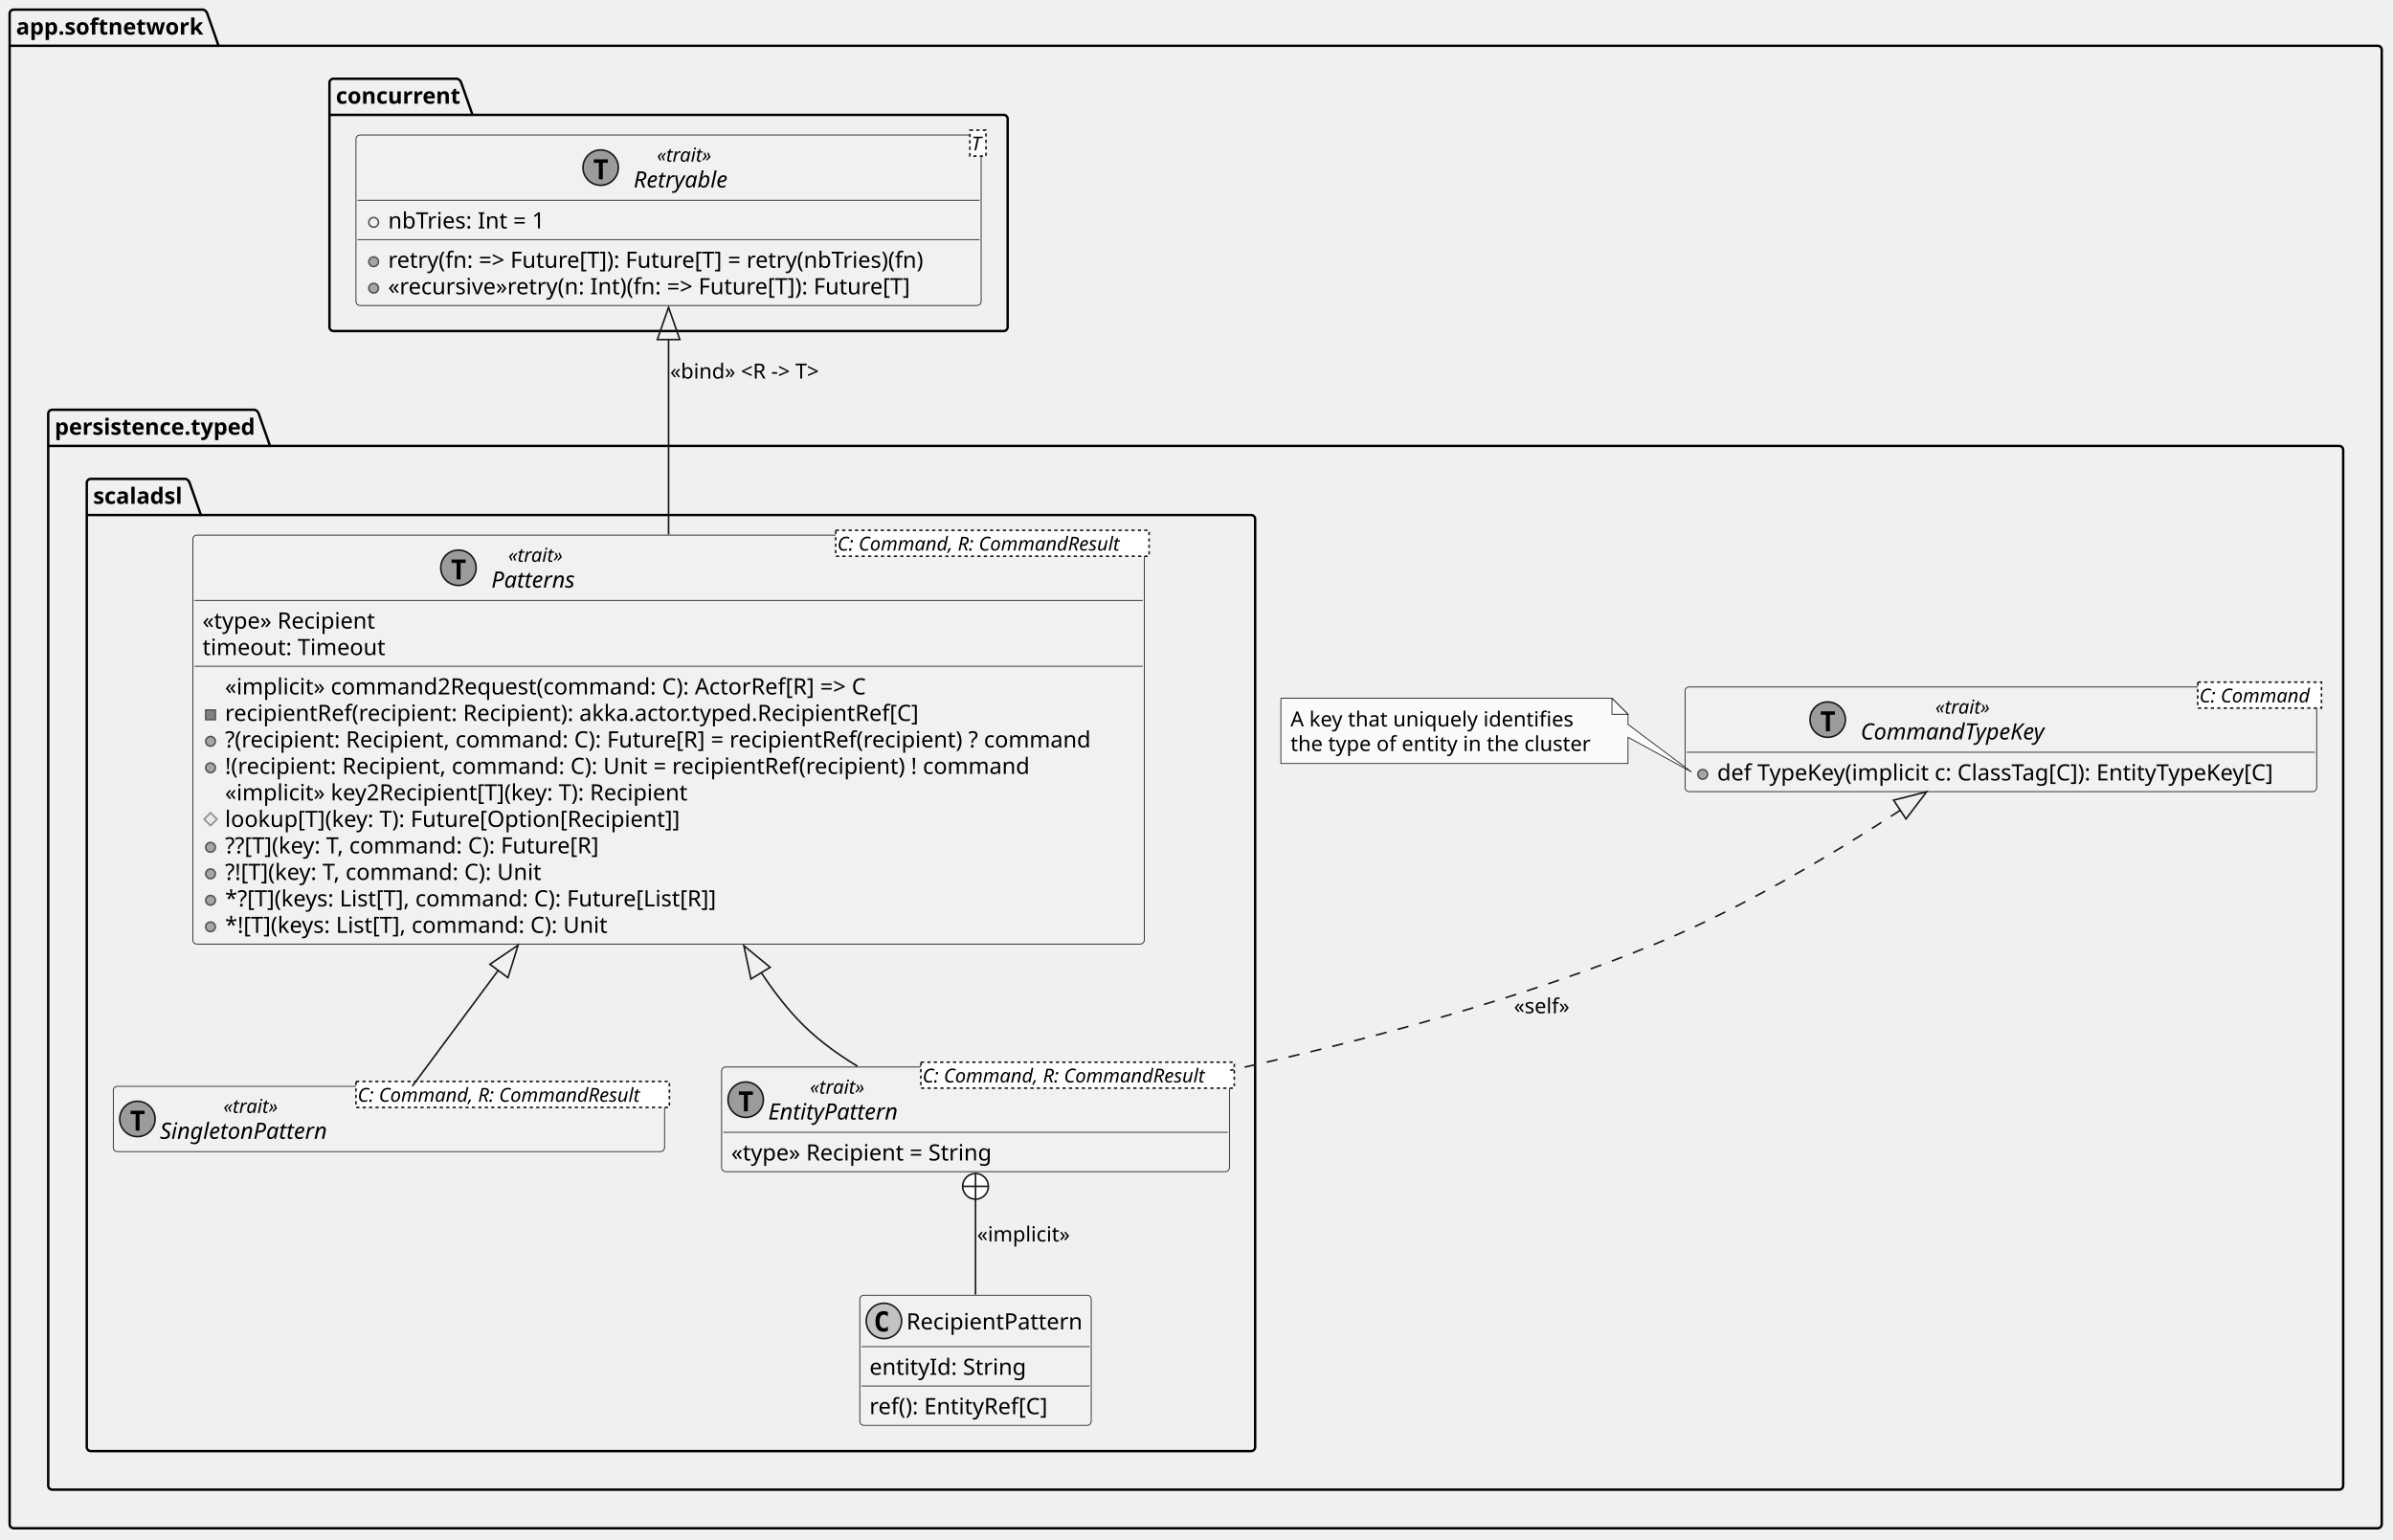
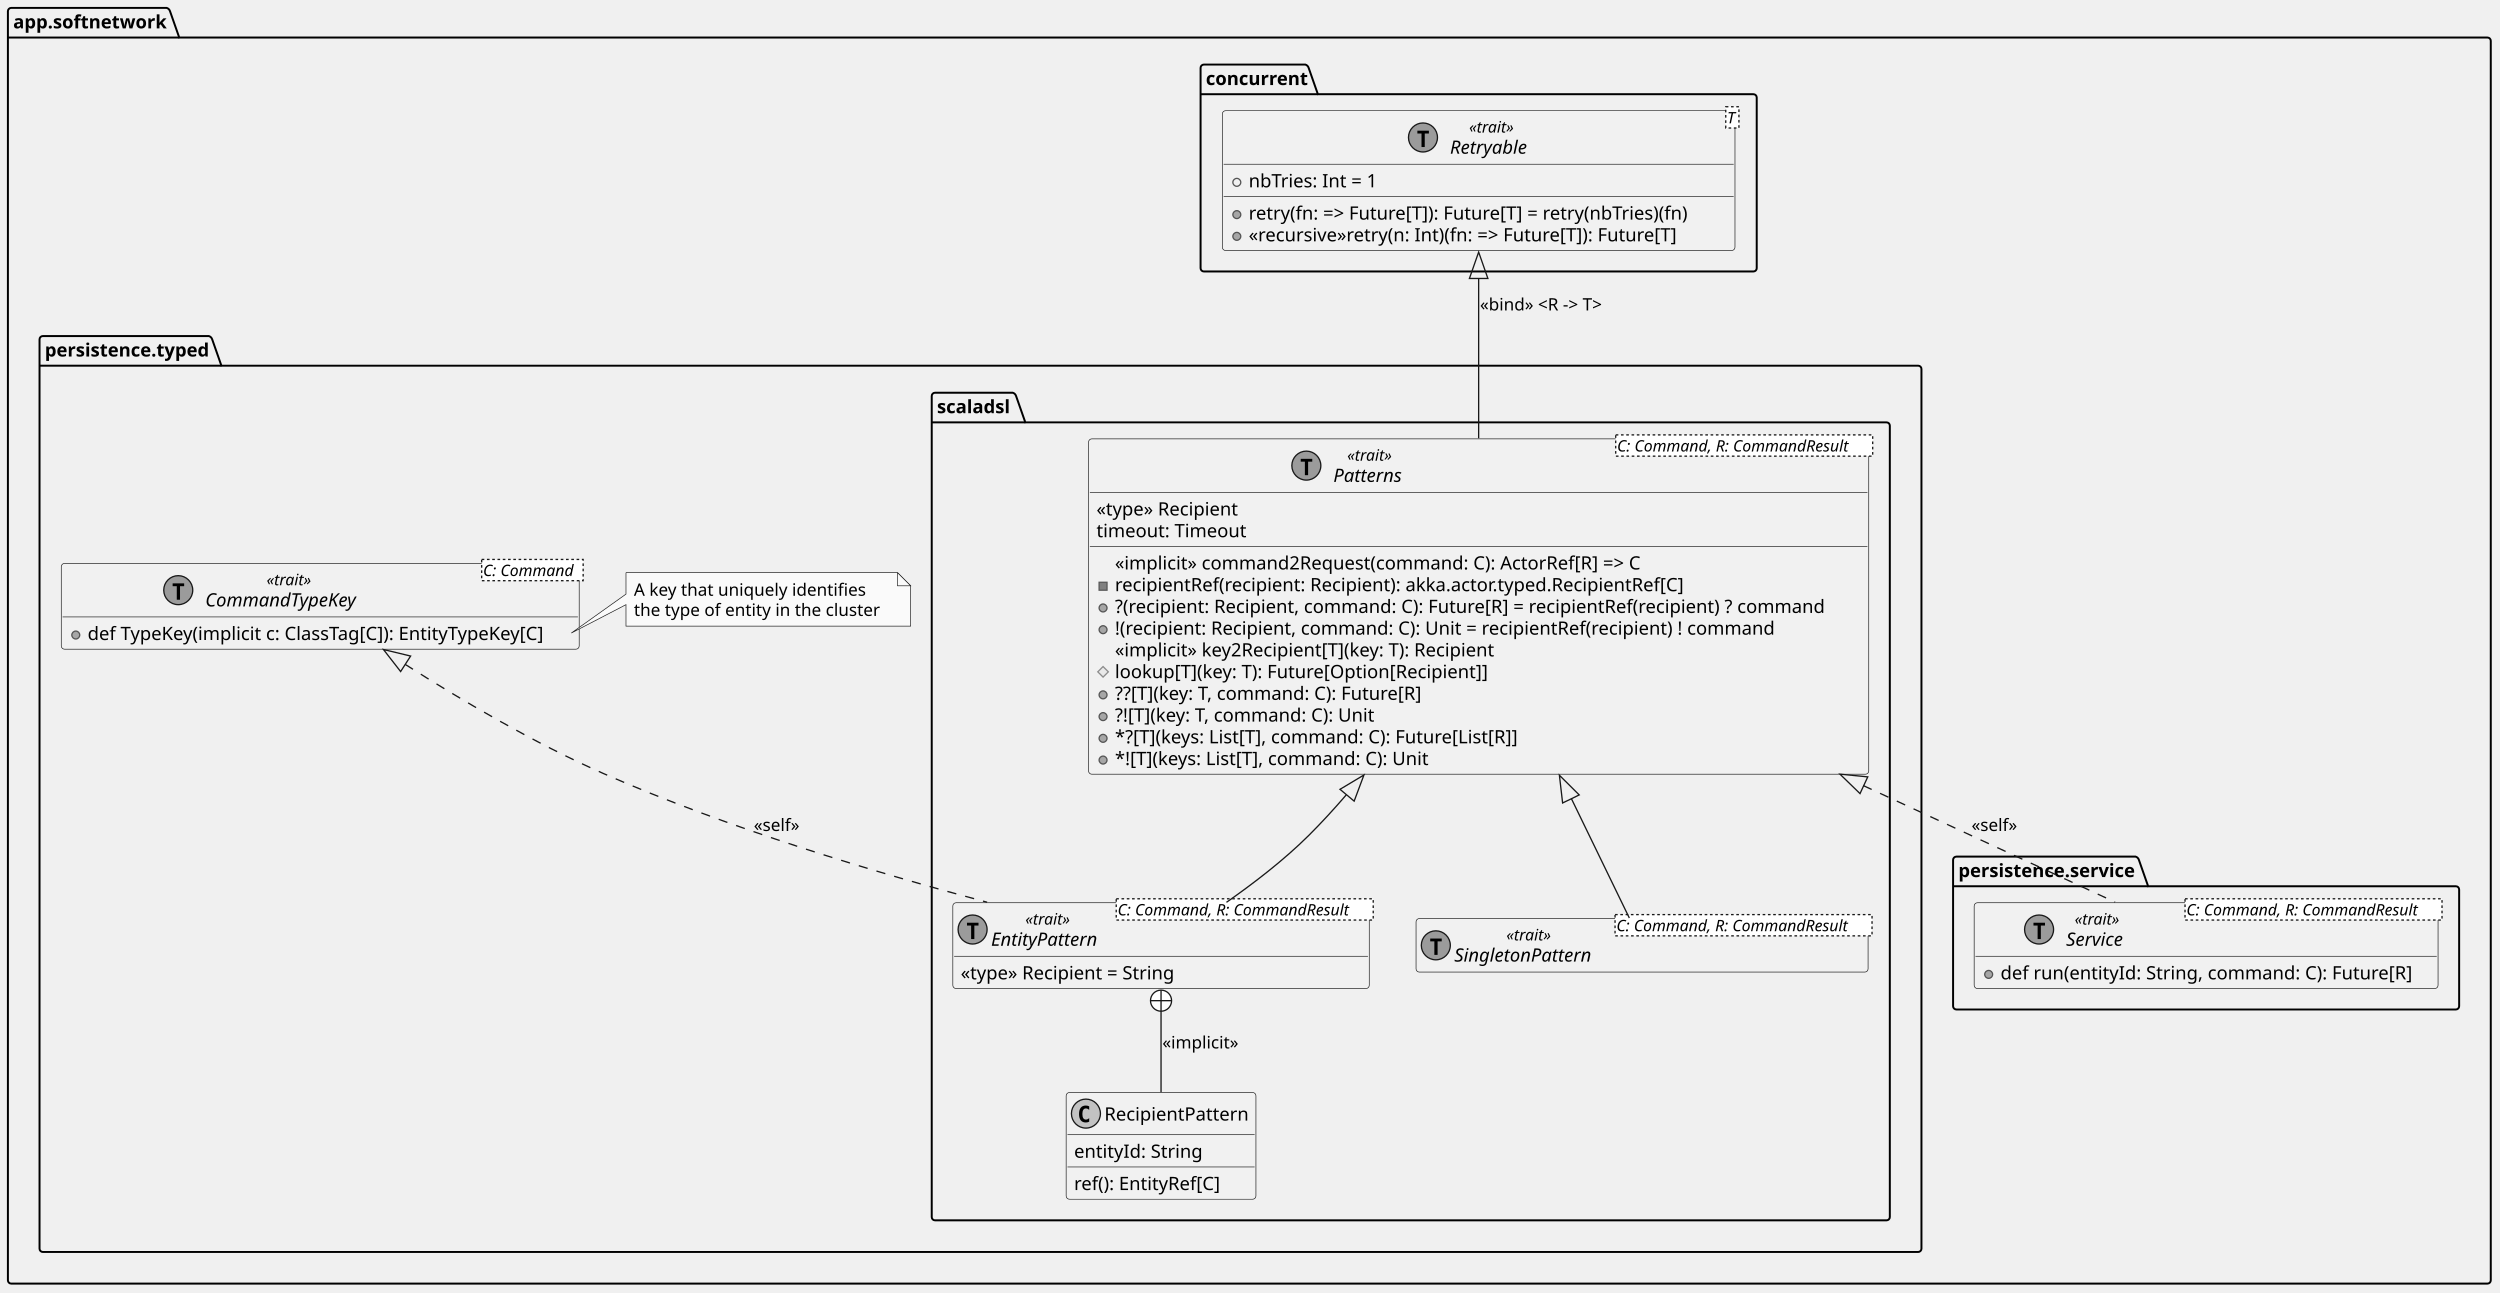
- <svg xmlns="http://www.w3.org/2000/svg" contentStyleType="text/css" height="958px" preserveAspectRatio="none" style="width:1489px;height:958px;background:#FFFFFF;" version="1.1" viewBox="0 0 1489 958" width="1489px" zoomAndPan="magnify">
+ <svg xmlns="http://www.w3.org/2000/svg" contentStyleType="text/css" height="981px" preserveAspectRatio="none" style="width:1897px;height:981px;background:#FFFFFF;" version="1.1" viewBox="0 0 1897 981" width="1897px" zoomAndPan="magnify">
  <defs />
  <g>
    <g id="cluster_app.softnetwork">
-       <path d="M8.5,6 L126.5,6 A3.75,3.75 0 0 1 129,8.5 L136,28.488 L1479.5,28.488 A2.5,2.5 0 0 1 1482,30.988 L1482,948.5 A2.5,2.5 0 0 1 1479.5,951 L8.5,951 A2.5,2.5 0 0 1 6,948.5 L6,8.5 A2.5,2.5 0 0 1 8.5,6 " fill="none" style="stroke:#000000;stroke-width:1.5;" />
+       <path d="M8.5,6 L126.5,6 A3.75,3.75 0 0 1 129,8.5 L136,28.488 L1887.5,28.488 A2.5,2.5 0 0 1 1890,30.988 L1890,971.5 A2.5,2.5 0 0 1 1887.5,974 L8.5,974 A2.5,2.5 0 0 1 6,971.5 L6,8.5 A2.5,2.5 0 0 1 8.5,6 " fill="none" style="stroke:#000000;stroke-width:1.5;" />
      <line style="stroke:#000000;stroke-width:1.5;" x1="6" x2="136" y1="28.488" y2="28.488" />
      <text fill="#000000" font-family="sans-serif" font-size="14" font-weight="bold" lengthAdjust="spacing" textLength="117" x="10" y="21.535">app.softnetwork</text>
    </g>
    <g id="cluster_concurrent">
-       <path d="M207.5,49 L284.5,49 A3.75,3.75 0 0 1 287,51.5 L294,71.488 L624.5,71.488 A2.5,2.5 0 0 1 627,73.988 L627,203.5 A2.5,2.5 0 0 1 624.5,206 L207.5,206 A2.5,2.5 0 0 1 205,203.5 L205,51.5 A2.5,2.5 0 0 1 207.5,49 " fill="none" style="stroke:#000000;stroke-width:1.5;" />
-       <line style="stroke:#000000;stroke-width:1.5;" x1="205" x2="294" y1="71.488" y2="71.488" />
-       <text fill="#000000" font-family="sans-serif" font-size="14" font-weight="bold" lengthAdjust="spacing" textLength="76" x="209" y="64.535">concurrent</text>
+       <path d="M913.5,49 L990.5,49 A3.75,3.75 0 0 1 993,51.5 L1000,71.488 L1330.5,71.488 A2.5,2.5 0 0 1 1333,73.988 L1333,203.5 A2.5,2.5 0 0 1 1330.5,206 L913.5,206 A2.5,2.5 0 0 1 911,203.5 L911,51.5 A2.5,2.5 0 0 1 913.5,49 " fill="none" style="stroke:#000000;stroke-width:1.5;" />
+       <line style="stroke:#000000;stroke-width:1.5;" x1="911" x2="1000" y1="71.488" y2="71.488" />
+       <text fill="#000000" font-family="sans-serif" font-size="14" font-weight="bold" lengthAdjust="spacing" textLength="76" x="915" y="64.535">concurrent</text>
    </g>
    <g id="cluster_persistence.typed">
-       <path d="M32.5,255 L158.5,255 A3.75,3.75 0 0 1 161,257.5 L168,277.488 L1455.5,277.488 A2.5,2.5 0 0 1 1458,279.988 L1458,924.5 A2.5,2.5 0 0 1 1455.5,927 L32.5,927 A2.5,2.5 0 0 1 30,924.5 L30,257.5 A2.5,2.5 0 0 1 32.5,255 " fill="none" style="stroke:#000000;stroke-width:1.5;" />
+       <path d="M32.5,255 L158.5,255 A3.75,3.75 0 0 1 161,257.5 L168,277.488 L1455.5,277.488 A2.5,2.5 0 0 1 1458,279.988 L1458,947.5 A2.5,2.5 0 0 1 1455.5,950 L32.5,950 A2.5,2.5 0 0 1 30,947.5 L30,257.5 A2.5,2.5 0 0 1 32.5,255 " fill="none" style="stroke:#000000;stroke-width:1.5;" />
      <line style="stroke:#000000;stroke-width:1.5;" x1="30" x2="168" y1="277.488" y2="277.488" />
      <text fill="#000000" font-family="sans-serif" font-size="14" font-weight="bold" lengthAdjust="spacing" textLength="125" x="34" y="270.535">persistence.typed</text>
    </g>
    <g id="cluster_scaladsl">
-       <path d="M56.5,298 L115.5,298 A3.75,3.75 0 0 1 118,300.5 L125,320.488 L778.5,320.488 A2.5,2.5 0 0 1 781,322.988 L781,900.5 A2.5,2.5 0 0 1 778.5,903 L56.5,903 A2.5,2.5 0 0 1 54,900.5 L54,300.5 A2.5,2.5 0 0 1 56.5,298 " fill="none" style="stroke:#000000;stroke-width:1.5;" />
-       <line style="stroke:#000000;stroke-width:1.5;" x1="54" x2="125" y1="320.488" y2="320.488" />
-       <text fill="#000000" font-family="sans-serif" font-size="14" font-weight="bold" lengthAdjust="spacing" textLength="58" x="58" y="313.535">scaladsl</text>
+       <path d="M709.5,298 L768.5,298 A3.75,3.75 0 0 1 771,300.5 L778,320.488 L1431.5,320.488 A2.5,2.5 0 0 1 1434,322.988 L1434,923.5 A2.5,2.5 0 0 1 1431.5,926 L709.5,926 A2.5,2.5 0 0 1 707,923.5 L707,300.5 A2.5,2.5 0 0 1 709.5,298 " fill="none" style="stroke:#000000;stroke-width:1.5;" />
+       <line style="stroke:#000000;stroke-width:1.5;" x1="707" x2="778" y1="320.488" y2="320.488" />
+       <text fill="#000000" font-family="sans-serif" font-size="14" font-weight="bold" lengthAdjust="spacing" textLength="58" x="711" y="313.535">scaladsl</text>
+     </g>
+     <g id="cluster_persistence.service">
+       <path d="M1484.5,650 L1620.5,650 A3.75,3.75 0 0 1 1623,652.5 L1630,672.488 L1863.5,672.488 A2.5,2.5 0 0 1 1866,674.988 L1866,763.5 A2.5,2.5 0 0 1 1863.5,766 L1484.5,766 A2.5,2.5 0 0 1 1482,763.5 L1482,652.5 A2.5,2.5 0 0 1 1484.5,650 " fill="none" style="stroke:#000000;stroke-width:1.5;" />
+       <line style="stroke:#000000;stroke-width:1.5;" x1="1482" x2="1630" y1="672.488" y2="672.488" />
+       <text fill="#000000" font-family="sans-serif" font-size="14" font-weight="bold" lengthAdjust="spacing" textLength="135" x="1486" y="665.535">persistence.service</text>
    </g>
    <g id="elem_Retryable">
-       <rect codeLine="6" fill="#F1F1F1" height="106.086" id="Retryable" rx="2.5" ry="2.5" style="stroke:#181818;stroke-width:0.5;" width="389" x="221.5" y="84" />
-       <ellipse cx="373.75" cy="104.311" fill="#9B9B9B" rx="11" ry="11" style="stroke:#181818;stroke-width:1.0;" />
-       <path d="M375.092,111.561 L372.643,111.561 L372.643,101.309 L369.497,101.309 L369.497,99.168 L378.238,99.168 L378.238,101.309 L375.092,101.309 Z " fill="#000000" />
-       <text fill="#000000" font-family="sans-serif" font-size="12" font-style="italic" lengthAdjust="spacing" textLength="35" x="408.75" y="100.602">«trait»</text>
-       <text fill="#000000" font-family="sans-serif" font-size="14" font-style="italic" lengthAdjust="spacing" textLength="64" x="394.25" y="116.668">Retryable</text>
-       <rect fill="#FFFFFF" height="16.133" style="stroke:#181818;stroke-width:1.0;stroke-dasharray:2.0,2.0;" width="10" x="603.5" y="81" />
-       <text fill="#000000" font-family="sans-serif" font-size="12" font-style="italic" lengthAdjust="spacing" textLength="8" x="604.5" y="93.602">T</text>
-       <line style="stroke:#181818;stroke-width:0.5;" x1="222.5" x2="609.5" y1="124.621" y2="124.621" />
-       <ellipse cx="232.5" cy="138.365" fill="none" rx="3" ry="3" style="stroke:#545454;stroke-width:1.0;" />
-       <text fill="#000000" font-family="sans-serif" font-size="14" lengthAdjust="spacing" textLength="106" x="241.5" y="142.156">nbTries: Int = 1</text>
-       <line style="stroke:#181818;stroke-width:0.5;" x1="222.5" x2="609.5" y1="149.109" y2="149.109" />
-       <ellipse cx="232.5" cy="162.853" fill="#A6A6A6" rx="3" ry="3" style="stroke:#545454;stroke-width:1.0;" />
-       <text fill="#000000" font-family="sans-serif" font-size="14" lengthAdjust="spacing" textLength="363" x="241.5" y="166.644">retry(fn: =&gt; Future[T]): Future[T] = retry(nbTries)(fn)</text>
-       <ellipse cx="232.5" cy="179.342" fill="#A6A6A6" rx="3" ry="3" style="stroke:#545454;stroke-width:1.0;" />
-       <text fill="#000000" font-family="sans-serif" font-size="14" lengthAdjust="spacing" textLength="347" x="241.5" y="183.133">«recursive»retry(n: Int)(fn: =&gt; Future[T]): Future[T]</text>
+       <rect codeLine="6" fill="#F1F1F1" height="106.086" id="Retryable" rx="2.5" ry="2.5" style="stroke:#181818;stroke-width:0.5;" width="389" x="927.5" y="84" />
+       <ellipse cx="1079.75" cy="104.311" fill="#9B9B9B" rx="11" ry="11" style="stroke:#181818;stroke-width:1.0;" />
+       <path d="M1081.092,111.561 L1078.643,111.561 L1078.643,101.309 L1075.497,101.309 L1075.497,99.168 L1084.238,99.168 L1084.238,101.309 L1081.092,101.309 Z " fill="#000000" />
+       <text fill="#000000" font-family="sans-serif" font-size="12" font-style="italic" lengthAdjust="spacing" textLength="35" x="1114.75" y="100.602">«trait»</text>
+       <text fill="#000000" font-family="sans-serif" font-size="14" font-style="italic" lengthAdjust="spacing" textLength="64" x="1100.25" y="116.668">Retryable</text>
+       <rect fill="#FFFFFF" height="16.133" style="stroke:#181818;stroke-width:1.0;stroke-dasharray:2.0,2.0;" width="10" x="1309.5" y="81" />
+       <text fill="#000000" font-family="sans-serif" font-size="12" font-style="italic" lengthAdjust="spacing" textLength="8" x="1310.5" y="93.602">T</text>
+       <line style="stroke:#181818;stroke-width:0.5;" x1="928.5" x2="1315.5" y1="124.621" y2="124.621" />
+       <ellipse cx="938.5" cy="138.365" fill="none" rx="3" ry="3" style="stroke:#545454;stroke-width:1.0;" />
+       <text fill="#000000" font-family="sans-serif" font-size="14" lengthAdjust="spacing" textLength="106" x="947.5" y="142.156">nbTries: Int = 1</text>
+       <line style="stroke:#181818;stroke-width:0.5;" x1="928.5" x2="1315.5" y1="149.109" y2="149.109" />
+       <ellipse cx="938.5" cy="162.853" fill="#A6A6A6" rx="3" ry="3" style="stroke:#545454;stroke-width:1.0;" />
+       <text fill="#000000" font-family="sans-serif" font-size="14" lengthAdjust="spacing" textLength="363" x="947.5" y="166.644">retry(fn: =&gt; Future[T]): Future[T] = retry(nbTries)(fn)</text>
+       <ellipse cx="938.5" cy="179.342" fill="#A6A6A6" rx="3" ry="3" style="stroke:#545454;stroke-width:1.0;" />
+       <text fill="#000000" font-family="sans-serif" font-size="14" lengthAdjust="spacing" textLength="347" x="947.5" y="183.133">«recursive»retry(n: Int)(fn: =&gt; Future[T]): Future[T]</text>
    </g>
    <g id="elem_CommandTypeKey">
-       <rect codeLine="13" fill="#F1F1F1" height="65.109" id="CommandTypeKey" rx="2.5" ry="2.5" style="stroke:#181818;stroke-width:0.5;" width="393" x="1048.5" y="427.5" />
-       <ellipse cx="1137.25" cy="447.81" fill="#9B9B9B" rx="11" ry="11" style="stroke:#181818;stroke-width:1.0;" />
-       <path d="M1138.592,455.06 L1136.143,455.06 L1136.143,444.809 L1132.997,444.809 L1132.997,442.668 L1141.738,442.668 L1141.738,444.809 L1138.592,444.809 Z " fill="#000000" />
-       <text fill="#000000" font-family="sans-serif" font-size="12" font-style="italic" lengthAdjust="spacing" textLength="35" x="1204.25" y="444.102">«trait»</text>
-       <text fill="#000000" font-family="sans-serif" font-size="14" font-style="italic" lengthAdjust="spacing" textLength="128" x="1157.75" y="460.168">CommandTypeKey</text>
-       <rect fill="#FFFFFF" height="16.133" style="stroke:#181818;stroke-width:1.0;stroke-dasharray:2.0,2.0;" width="77" x="1367.5" y="424.5" />
-       <text fill="#000000" font-family="sans-serif" font-size="12" font-style="italic" lengthAdjust="spacing" textLength="75" x="1368.5" y="437.102">C: Command</text>
-       <line style="stroke:#181818;stroke-width:0.5;" x1="1049.5" x2="1440.5" y1="468.121" y2="468.121" />
-       <ellipse cx="1059.5" cy="481.865" fill="#A6A6A6" rx="3" ry="3" style="stroke:#545454;stroke-width:1.0;" />
-       <text fill="#000000" font-family="sans-serif" font-size="14" lengthAdjust="spacing" textLength="367" x="1068.5" y="485.656">def TypeKey(implicit c: ClassTag[C]): EntityTypeKey[C]</text>
+       <rect codeLine="13" fill="#F1F1F1" height="65.109" id="CommandTypeKey" rx="2.5" ry="2.5" style="stroke:#181818;stroke-width:0.5;" width="393" x="46.5" y="427.5" />
+       <ellipse cx="135.25" cy="447.81" fill="#9B9B9B" rx="11" ry="11" style="stroke:#181818;stroke-width:1.0;" />
+       <path d="M136.592,455.06 L134.143,455.06 L134.143,444.809 L130.997,444.809 L130.997,442.668 L139.738,442.668 L139.738,444.809 L136.592,444.809 Z " fill="#000000" />
+       <text fill="#000000" font-family="sans-serif" font-size="12" font-style="italic" lengthAdjust="spacing" textLength="35" x="202.25" y="444.102">«trait»</text>
+       <text fill="#000000" font-family="sans-serif" font-size="14" font-style="italic" lengthAdjust="spacing" textLength="128" x="155.75" y="460.168">CommandTypeKey</text>
+       <rect fill="#FFFFFF" height="16.133" style="stroke:#181818;stroke-width:1.0;stroke-dasharray:2.0,2.0;" width="77" x="365.5" y="424.5" />
+       <text fill="#000000" font-family="sans-serif" font-size="12" font-style="italic" lengthAdjust="spacing" textLength="75" x="366.5" y="437.102">C: Command</text>
+       <line style="stroke:#181818;stroke-width:0.5;" x1="47.5" x2="438.5" y1="468.121" y2="468.121" />
+       <ellipse cx="57.5" cy="481.865" fill="#A6A6A6" rx="3" ry="3" style="stroke:#545454;stroke-width:1.0;" />
+       <text fill="#000000" font-family="sans-serif" font-size="14" lengthAdjust="spacing" textLength="367" x="66.5" y="485.656">def TypeKey(implicit c: ClassTag[C]): EntityTypeKey[C]</text>
    </g>
-     <path d="M797,434.5 L797,475.121 A0,0 0 0 0 797,475.121 L1013,475.121 A0,0 0 0 0 1013,475.121 L1013,458.81 L1052.5,480.365 L1013,450.81 L1013,444.5 L1003,434.5 L797,434.5 A0,0 0 0 0 797,434.5 " fill="#FAFAFA" style="stroke:#181818;stroke-width:0.5;" />
-     <path d="M1003,434.5 L1003,444.5 L1013,444.5 L1003,434.5 " fill="#FAFAFA" style="stroke:#181818;stroke-width:0.5;" />
-     <text fill="#000000" font-family="sans-serif" font-size="13" lengthAdjust="spacing" textLength="185" x="803" y="452.068">A key that uniquely identifies</text>
-     <text fill="#000000" font-family="sans-serif" font-size="13" lengthAdjust="spacing" textLength="195" x="803" y="467.379">the type of entity in the cluster</text>
+     <path d="M475,434.5 L475,450.81 L433.5,480.365 L475,458.81 L475,475.121 A0,0 0 0 0 475,475.121 L691,475.121 A0,0 0 0 0 691,475.121 L691,444.5 L681,434.5 L475,434.5 A0,0 0 0 0 475,434.5 " fill="#FAFAFA" style="stroke:#181818;stroke-width:0.5;" />
+     <path d="M681,434.5 L681,444.5 L691,444.5 L681,434.5 " fill="#FAFAFA" style="stroke:#181818;stroke-width:0.5;" />
+     <text fill="#000000" font-family="sans-serif" font-size="13" lengthAdjust="spacing" textLength="185" x="481" y="452.068">A key that uniquely identifies</text>
+     <text fill="#000000" font-family="sans-serif" font-size="13" lengthAdjust="spacing" textLength="195" x="481" y="467.379">the type of entity in the cluster</text>
    <g id="elem_Patterns">
-       <rect codeLine="21" fill="#F1F1F1" height="254.481" id="Patterns" rx="2.5" ry="2.5" style="stroke:#181818;stroke-width:0.5;" width="592" x="120" y="333" />
-       <ellipse cx="285.25" cy="353.31" fill="#9B9B9B" rx="11" ry="11" style="stroke:#181818;stroke-width:1.0;" />
-       <path d="M286.592,360.56 L284.143,360.56 L284.143,350.309 L280.997,350.309 L280.997,348.168 L289.738,348.168 L289.738,350.309 L286.592,350.309 Z " fill="#000000" />
-       <text fill="#000000" font-family="sans-serif" font-size="12" font-style="italic" lengthAdjust="spacing" textLength="35" x="316.25" y="349.602">«trait»</text>
-       <text fill="#000000" font-family="sans-serif" font-size="14" font-style="italic" lengthAdjust="spacing" textLength="56" x="305.75" y="365.668">Patterns</text>
-       <rect fill="#FFFFFF" height="16.133" style="stroke:#181818;stroke-width:1.0;stroke-dasharray:2.0,2.0;" width="195" x="520" y="330" />
-       <text fill="#000000" font-family="sans-serif" font-size="12" font-style="italic" lengthAdjust="spacing" textLength="193" x="521" y="342.602">C: Command, R: CommandResult</text>
-       <line style="stroke:#181818;stroke-width:0.5;" x1="121" x2="711" y1="373.621" y2="373.621" />
-       <text fill="#000000" font-family="sans-serif" font-size="14" lengthAdjust="spacing" textLength="110" x="126" y="391.156">«type» Recipient</text>
-       <text fill="#000000" font-family="sans-serif" font-size="14" lengthAdjust="spacing" textLength="118" x="126" y="407.644">timeout: Timeout</text>
-       <line style="stroke:#181818;stroke-width:0.5;" x1="121" x2="711" y1="414.598" y2="414.598" />
-       <text fill="#000000" font-family="sans-serif" font-size="14" lengthAdjust="spacing" textLength="422" x="140" y="432.133">«implicit» command2Request(command: C): ActorRef[R] =&gt; C</text>
-       <rect fill="#808080" height="6" style="stroke:#595959;stroke-width:1.0;" width="6" x="128" y="441.83" />
-       <text fill="#000000" font-family="sans-serif" font-size="14" lengthAdjust="spacing" textLength="453" x="140" y="448.621">recipientRef(recipient: Recipient): akka.actor.typed.RecipientRef[C]</text>
-       <ellipse cx="131" cy="461.318" fill="#A6A6A6" rx="3" ry="3" style="stroke:#545454;stroke-width:1.0;" />
-       <text fill="#000000" font-family="sans-serif" font-size="14" lengthAdjust="spacing" textLength="566" x="140" y="465.109">?(recipient: Recipient, command: C): Future[R] = recipientRef(recipient) ? command</text>
-       <ellipse cx="131" cy="477.807" fill="#A6A6A6" rx="3" ry="3" style="stroke:#545454;stroke-width:1.0;" />
-       <text fill="#000000" font-family="sans-serif" font-size="14" lengthAdjust="spacing" textLength="526" x="140" y="481.598">!(recipient: Recipient, command: C): Unit = recipientRef(recipient) ! command</text>
-       <text fill="#000000" font-family="sans-serif" font-size="14" lengthAdjust="spacing" textLength="303" x="140" y="498.086">«implicit» key2Recipient[T](key: T): Recipient</text>
-       <polygon fill="#E9E9E9" points="131,505.783,135,509.783,131,513.783,127,509.783" style="stroke:#8C8C8C;stroke-width:1.0;" />
-       <text fill="#000000" font-family="sans-serif" font-size="14" lengthAdjust="spacing" textLength="300" x="140" y="514.574">lookup[T](key: T): Future[Option[Recipient]]</text>
-       <ellipse cx="131" cy="527.271" fill="#A6A6A6" rx="3" ry="3" style="stroke:#545454;stroke-width:1.0;" />
-       <text fill="#000000" font-family="sans-serif" font-size="14" lengthAdjust="spacing" textLength="247" x="140" y="531.062">??[T](key: T, command: C): Future[R]</text>
-       <ellipse cx="131" cy="543.76" fill="#A6A6A6" rx="3" ry="3" style="stroke:#545454;stroke-width:1.0;" />
-       <text fill="#000000" font-family="sans-serif" font-size="14" lengthAdjust="spacing" textLength="209" x="140" y="547.551">?![T](key: T, command: C): Unit</text>
-       <ellipse cx="131" cy="560.248" fill="#A6A6A6" rx="3" ry="3" style="stroke:#545454;stroke-width:1.0;" />
-       <text fill="#000000" font-family="sans-serif" font-size="14" lengthAdjust="spacing" textLength="321" x="140" y="564.039">*?[T](keys: List[T], command: C): Future[List[R]]</text>
-       <ellipse cx="131" cy="576.736" fill="#A6A6A6" rx="3" ry="3" style="stroke:#545454;stroke-width:1.0;" />
-       <text fill="#000000" font-family="sans-serif" font-size="14" lengthAdjust="spacing" textLength="250" x="140" y="580.527">*![T](keys: List[T], command: C): Unit</text>
+       <rect codeLine="21" fill="#F1F1F1" height="254.481" id="Patterns" rx="2.5" ry="2.5" style="stroke:#181818;stroke-width:0.5;" width="592" x="826" y="333" />
+       <ellipse cx="991.25" cy="353.31" fill="#9B9B9B" rx="11" ry="11" style="stroke:#181818;stroke-width:1.0;" />
+       <path d="M992.592,360.56 L990.143,360.56 L990.143,350.309 L986.997,350.309 L986.997,348.168 L995.738,348.168 L995.738,350.309 L992.592,350.309 Z " fill="#000000" />
+       <text fill="#000000" font-family="sans-serif" font-size="12" font-style="italic" lengthAdjust="spacing" textLength="35" x="1022.25" y="349.602">«trait»</text>
+       <text fill="#000000" font-family="sans-serif" font-size="14" font-style="italic" lengthAdjust="spacing" textLength="56" x="1011.75" y="365.668">Patterns</text>
+       <rect fill="#FFFFFF" height="16.133" style="stroke:#181818;stroke-width:1.0;stroke-dasharray:2.0,2.0;" width="195" x="1226" y="330" />
+       <text fill="#000000" font-family="sans-serif" font-size="12" font-style="italic" lengthAdjust="spacing" textLength="193" x="1227" y="342.602">C: Command, R: CommandResult</text>
+       <line style="stroke:#181818;stroke-width:0.5;" x1="827" x2="1417" y1="373.621" y2="373.621" />
+       <text fill="#000000" font-family="sans-serif" font-size="14" lengthAdjust="spacing" textLength="110" x="832" y="391.156">«type» Recipient</text>
+       <text fill="#000000" font-family="sans-serif" font-size="14" lengthAdjust="spacing" textLength="118" x="832" y="407.644">timeout: Timeout</text>
+       <line style="stroke:#181818;stroke-width:0.5;" x1="827" x2="1417" y1="414.598" y2="414.598" />
+       <text fill="#000000" font-family="sans-serif" font-size="14" lengthAdjust="spacing" textLength="422" x="846" y="432.133">«implicit» command2Request(command: C): ActorRef[R] =&gt; C</text>
+       <rect fill="#808080" height="6" style="stroke:#595959;stroke-width:1.0;" width="6" x="834" y="441.83" />
+       <text fill="#000000" font-family="sans-serif" font-size="14" lengthAdjust="spacing" textLength="453" x="846" y="448.621">recipientRef(recipient: Recipient): akka.actor.typed.RecipientRef[C]</text>
+       <ellipse cx="837" cy="461.318" fill="#A6A6A6" rx="3" ry="3" style="stroke:#545454;stroke-width:1.0;" />
+       <text fill="#000000" font-family="sans-serif" font-size="14" lengthAdjust="spacing" textLength="566" x="846" y="465.109">?(recipient: Recipient, command: C): Future[R] = recipientRef(recipient) ? command</text>
+       <ellipse cx="837" cy="477.807" fill="#A6A6A6" rx="3" ry="3" style="stroke:#545454;stroke-width:1.0;" />
+       <text fill="#000000" font-family="sans-serif" font-size="14" lengthAdjust="spacing" textLength="526" x="846" y="481.598">!(recipient: Recipient, command: C): Unit = recipientRef(recipient) ! command</text>
+       <text fill="#000000" font-family="sans-serif" font-size="14" lengthAdjust="spacing" textLength="303" x="846" y="498.086">«implicit» key2Recipient[T](key: T): Recipient</text>
+       <polygon fill="#E9E9E9" points="837,505.783,841,509.783,837,513.783,833,509.783" style="stroke:#8C8C8C;stroke-width:1.0;" />
+       <text fill="#000000" font-family="sans-serif" font-size="14" lengthAdjust="spacing" textLength="300" x="846" y="514.574">lookup[T](key: T): Future[Option[Recipient]]</text>
+       <ellipse cx="837" cy="527.271" fill="#A6A6A6" rx="3" ry="3" style="stroke:#545454;stroke-width:1.0;" />
+       <text fill="#000000" font-family="sans-serif" font-size="14" lengthAdjust="spacing" textLength="247" x="846" y="531.062">??[T](key: T, command: C): Future[R]</text>
+       <ellipse cx="837" cy="543.76" fill="#A6A6A6" rx="3" ry="3" style="stroke:#545454;stroke-width:1.0;" />
+       <text fill="#000000" font-family="sans-serif" font-size="14" lengthAdjust="spacing" textLength="209" x="846" y="547.551">?![T](key: T, command: C): Unit</text>
+       <ellipse cx="837" cy="560.248" fill="#A6A6A6" rx="3" ry="3" style="stroke:#545454;stroke-width:1.0;" />
+       <text fill="#000000" font-family="sans-serif" font-size="14" lengthAdjust="spacing" textLength="321" x="846" y="564.039">*?[T](keys: List[T], command: C): Future[List[R]]</text>
+       <ellipse cx="837" cy="576.736" fill="#A6A6A6" rx="3" ry="3" style="stroke:#545454;stroke-width:1.0;" />
+       <text fill="#000000" font-family="sans-serif" font-size="14" lengthAdjust="spacing" textLength="250" x="846" y="580.527">*![T](keys: List[T], command: C): Unit</text>
    </g>
    <g id="elem_EntityPattern">
-       <rect codeLine="36" fill="#F1F1F1" height="65.109" id="EntityPattern" rx="2.5" ry="2.5" style="stroke:#181818;stroke-width:0.5;" width="316" x="449" y="664" />
-       <ellipse cx="464" cy="684.311" fill="#9B9B9B" rx="11" ry="11" style="stroke:#181818;stroke-width:1.0;" />
-       <path d="M465.342,691.561 L462.893,691.561 L462.893,681.309 L459.747,681.309 L459.747,679.168 L468.488,679.168 L468.488,681.309 L465.342,681.309 Z " fill="#000000" />
-       <text fill="#000000" font-family="sans-serif" font-size="12" font-style="italic" lengthAdjust="spacing" textLength="35" x="504" y="680.602">«trait»</text>
-       <text fill="#000000" font-family="sans-serif" font-size="14" font-style="italic" lengthAdjust="spacing" textLength="87" x="478" y="696.668">EntityPattern</text>
-       <rect fill="#FFFFFF" height="16.133" style="stroke:#181818;stroke-width:1.0;stroke-dasharray:2.0,2.0;" width="195" x="573" y="661" />
-       <text fill="#000000" font-family="sans-serif" font-size="12" font-style="italic" lengthAdjust="spacing" textLength="193" x="574" y="673.602">C: Command, R: CommandResult</text>
-       <line style="stroke:#181818;stroke-width:0.5;" x1="450" x2="764" y1="704.621" y2="704.621" />
-       <text fill="#000000" font-family="sans-serif" font-size="14" lengthAdjust="spacing" textLength="170" x="455" y="722.156">«type» Recipient = String</text>
+       <rect codeLine="36" fill="#F1F1F1" height="65.109" id="EntityPattern" rx="2.5" ry="2.5" style="stroke:#181818;stroke-width:0.5;" width="316" x="723" y="685" />
+       <ellipse cx="738" cy="705.311" fill="#9B9B9B" rx="11" ry="11" style="stroke:#181818;stroke-width:1.0;" />
+       <path d="M739.342,712.561 L736.893,712.561 L736.893,702.309 L733.747,702.309 L733.747,700.168 L742.488,700.168 L742.488,702.309 L739.342,702.309 Z " fill="#000000" />
+       <text fill="#000000" font-family="sans-serif" font-size="12" font-style="italic" lengthAdjust="spacing" textLength="35" x="778" y="701.602">«trait»</text>
+       <text fill="#000000" font-family="sans-serif" font-size="14" font-style="italic" lengthAdjust="spacing" textLength="87" x="752" y="717.668">EntityPattern</text>
+       <rect fill="#FFFFFF" height="16.133" style="stroke:#181818;stroke-width:1.0;stroke-dasharray:2.0,2.0;" width="195" x="847" y="682" />
+       <text fill="#000000" font-family="sans-serif" font-size="12" font-style="italic" lengthAdjust="spacing" textLength="193" x="848" y="694.602">C: Command, R: CommandResult</text>
+       <line style="stroke:#181818;stroke-width:0.5;" x1="724" x2="1038" y1="725.621" y2="725.621" />
+       <text fill="#000000" font-family="sans-serif" font-size="14" lengthAdjust="spacing" textLength="170" x="729" y="743.156">«type» Recipient = String</text>
    </g>
    <g id="elem_SingletonPattern">
-       <rect codeLine="40" fill="#F1F1F1" height="40.621" id="SingletonPattern" rx="2.5" ry="2.5" style="stroke:#181818;stroke-width:0.5;" width="343" x="70.5" y="676" />
-       <ellipse cx="85.5" cy="696.311" fill="#9B9B9B" rx="11" ry="11" style="stroke:#181818;stroke-width:1.0;" />
-       <path d="M86.842,703.561 L84.393,703.561 L84.393,693.309 L81.247,693.309 L81.247,691.168 L89.988,691.168 L89.988,693.309 L86.842,693.309 Z " fill="#000000" />
-       <text fill="#000000" font-family="sans-serif" font-size="12" font-style="italic" lengthAdjust="spacing" textLength="35" x="139" y="692.602">«trait»</text>
-       <text fill="#000000" font-family="sans-serif" font-size="14" font-style="italic" lengthAdjust="spacing" textLength="114" x="99.5" y="708.668">SingletonPattern</text>
-       <rect fill="#FFFFFF" height="16.133" style="stroke:#181818;stroke-width:1.0;stroke-dasharray:2.0,2.0;" width="195" x="221.5" y="673" />
-       <text fill="#000000" font-family="sans-serif" font-size="12" font-style="italic" lengthAdjust="spacing" textLength="193" x="222.5" y="685.602">C: Command, R: CommandResult</text>
+       <rect codeLine="40" fill="#F1F1F1" height="40.621" id="SingletonPattern" rx="2.5" ry="2.5" style="stroke:#181818;stroke-width:0.5;" width="343" x="1074.5" y="697" />
+       <ellipse cx="1089.5" cy="717.311" fill="#9B9B9B" rx="11" ry="11" style="stroke:#181818;stroke-width:1.0;" />
+       <path d="M1090.842,724.561 L1088.393,724.561 L1088.393,714.309 L1085.247,714.309 L1085.247,712.168 L1093.988,712.168 L1093.988,714.309 L1090.842,714.309 Z " fill="#000000" />
+       <text fill="#000000" font-family="sans-serif" font-size="12" font-style="italic" lengthAdjust="spacing" textLength="35" x="1143" y="713.602">«trait»</text>
+       <text fill="#000000" font-family="sans-serif" font-size="14" font-style="italic" lengthAdjust="spacing" textLength="114" x="1103.5" y="729.668">SingletonPattern</text>
+       <rect fill="#FFFFFF" height="16.133" style="stroke:#181818;stroke-width:1.0;stroke-dasharray:2.0,2.0;" width="195" x="1225.5" y="694" />
+       <text fill="#000000" font-family="sans-serif" font-size="12" font-style="italic" lengthAdjust="spacing" textLength="193" x="1226.5" y="706.602">C: Command, R: CommandResult</text>
    </g>
    <g id="elem_RecipientPattern">
-       <rect codeLine="41" fill="#F1F1F1" height="80.977" id="RecipientPattern" rx="2.5" ry="2.5" style="stroke:#181818;stroke-width:0.5;" width="144" x="535" y="806" />
-       <ellipse cx="550" cy="822" fill="#C2C2C2" rx="11" ry="11" style="stroke:#181818;stroke-width:1.0;" />
-       <path d="M552.473,828.143 Q551.892,828.442 551.253,828.591 Q550.614,828.741 549.908,828.741 Q547.401,828.741 546.082,827.089 Q544.762,825.437 544.762,822.316 Q544.762,819.187 546.082,817.535 Q547.401,815.883 549.908,815.883 Q550.614,815.883 551.261,816.032 Q551.909,816.182 552.473,816.481 L552.473,819.203 Q551.842,818.622 551.249,818.352 Q550.655,818.082 550.024,818.082 Q548.68,818.082 547.995,819.149 Q547.31,820.216 547.31,822.316 Q547.31,824.408 547.995,825.474 Q548.68,826.541 550.024,826.541 Q550.655,826.541 551.249,826.271 Q551.842,826.001 552.473,825.42 Z " fill="#000000" />
-       <text fill="#000000" font-family="sans-serif" font-size="14" lengthAdjust="spacing" textLength="112" x="564" y="827.291">RecipientPattern</text>
-       <line style="stroke:#181818;stroke-width:0.5;" x1="536" x2="678" y1="838" y2="838" />
-       <text fill="#000000" font-family="sans-serif" font-size="14" lengthAdjust="spacing" textLength="100" x="541" y="855.535">entityId: String</text>
-       <line style="stroke:#181818;stroke-width:0.5;" x1="536" x2="678" y1="862.488" y2="862.488" />
-       <text fill="#000000" font-family="sans-serif" font-size="14" lengthAdjust="spacing" textLength="117" x="541" y="880.023">ref(): EntityRef[C]</text>
+       <rect codeLine="41" fill="#F1F1F1" height="80.977" id="RecipientPattern" rx="2.5" ry="2.5" style="stroke:#181818;stroke-width:0.5;" width="144" x="809" y="829" />
+       <ellipse cx="824" cy="845" fill="#C2C2C2" rx="11" ry="11" style="stroke:#181818;stroke-width:1.0;" />
+       <path d="M826.473,851.143 Q825.892,851.442 825.253,851.591 Q824.614,851.741 823.908,851.741 Q821.401,851.741 820.082,850.089 Q818.762,848.437 818.762,845.316 Q818.762,842.187 820.082,840.535 Q821.401,838.883 823.908,838.883 Q824.614,838.883 825.261,839.032 Q825.909,839.182 826.473,839.481 L826.473,842.203 Q825.842,841.622 825.249,841.352 Q824.655,841.082 824.024,841.082 Q822.68,841.082 821.995,842.149 Q821.31,843.216 821.31,845.316 Q821.31,847.408 821.995,848.474 Q822.68,849.541 824.024,849.541 Q824.655,849.541 825.249,849.271 Q825.842,849.001 826.473,848.42 Z " fill="#000000" />
+       <text fill="#000000" font-family="sans-serif" font-size="14" lengthAdjust="spacing" textLength="112" x="838" y="850.291">RecipientPattern</text>
+       <line style="stroke:#181818;stroke-width:0.5;" x1="810" x2="952" y1="861" y2="861" />
+       <text fill="#000000" font-family="sans-serif" font-size="14" lengthAdjust="spacing" textLength="100" x="815" y="878.535">entityId: String</text>
+       <line style="stroke:#181818;stroke-width:0.5;" x1="810" x2="952" y1="885.488" y2="885.488" />
+       <text fill="#000000" font-family="sans-serif" font-size="14" lengthAdjust="spacing" textLength="117" x="815" y="903.023">ref(): EntityRef[C]</text>
+     </g>
+     <g id="elem_Service">
+       <rect codeLine="49" fill="#F1F1F1" height="65.109" id="Service" rx="2.5" ry="2.5" style="stroke:#181818;stroke-width:0.5;" width="352" x="1498" y="685" />
+       <ellipse cx="1547.25" cy="705.311" fill="#9B9B9B" rx="11" ry="11" style="stroke:#181818;stroke-width:1.0;" />
+       <path d="M1548.592,712.561 L1546.143,712.561 L1546.143,702.309 L1542.997,702.309 L1542.997,700.168 L1551.738,700.168 L1551.738,702.309 L1548.592,702.309 Z " fill="#000000" />
+       <text fill="#000000" font-family="sans-serif" font-size="12" font-style="italic" lengthAdjust="spacing" textLength="35" x="1574.25" y="701.602">«trait»</text>
+       <text fill="#000000" font-family="sans-serif" font-size="14" font-style="italic" lengthAdjust="spacing" textLength="48" x="1567.75" y="717.668">Service</text>
+       <rect fill="#FFFFFF" height="16.133" style="stroke:#181818;stroke-width:1.0;stroke-dasharray:2.0,2.0;" width="195" x="1658" y="682" />
+       <text fill="#000000" font-family="sans-serif" font-size="12" font-style="italic" lengthAdjust="spacing" textLength="193" x="1659" y="694.602">C: Command, R: CommandResult</text>
+       <line style="stroke:#181818;stroke-width:0.5;" x1="1499" x2="1849" y1="725.621" y2="725.621" />
+       <ellipse cx="1509" cy="739.365" fill="#A6A6A6" rx="3" ry="3" style="stroke:#545454;stroke-width:1.0;" />
+       <text fill="#000000" font-family="sans-serif" font-size="14" lengthAdjust="spacing" textLength="326" x="1518" y="743.156">def run(entityId: String, command: C): Future[R]</text>
    </g>
    <g id="link_Retryable_Patterns">
-       <path codeLine="35" d="M416,211.19 C416,247.11 416,291.41 416,332.57 " fill="none" id="Retryable-backto-Patterns" style="stroke:#181818;stroke-width:1.0;" />
-       <polygon fill="none" points="409,211.29,416,191.29,423,211.29,409,211.29" style="stroke:#181818;stroke-width:1.0;" />
-       <text fill="#000000" font-family="sans-serif" font-size="13" lengthAdjust="spacing" textLength="108" x="417" y="235.568">«bind» &lt;R -&gt; T&gt;</text>
+       <path codeLine="35" d="M1122,211.19 C1122,247.11 1122,291.41 1122,332.57 " fill="none" id="Retryable-backto-Patterns" style="stroke:#181818;stroke-width:1.0;" />
+       <polygon fill="none" points="1115,211.29,1122,191.29,1129,211.29,1115,211.29" style="stroke:#181818;stroke-width:1.0;" />
+       <text fill="#000000" font-family="sans-serif" font-size="13" lengthAdjust="spacing" textLength="108" x="1123" y="235.568">«bind» &lt;R -&gt; T&gt;</text>
    </g>
    <g id="link_Patterns_EntityPattern">
-       <path d="M473.62,605.2 C480.4,615.48 487.84,625.23 496,634 C506.65,645.46 519.93,655.29 533.56,663.52 " fill="none" id="Patterns-backto-EntityPattern" style="stroke:#181818;stroke-width:1.0;" />
-       <polygon fill="none" points="467.26,609.22,462.84,588.49,479.22,601.94,467.26,609.22" style="stroke:#181818;stroke-width:1.0;" />
+       <path d="M1021.6,603.08 C1012.31,613.88 1002.73,624.33 993,634 C974.25,652.64 951.04,670.43 930.63,684.69 " fill="none" id="Patterns-backto-EntityPattern" style="stroke:#181818;stroke-width:1.0;" />
+       <polygon fill="none" points="1016.78,598.93,1034.96,588.06,1027.53,607.9,1016.78,598.93" style="stroke:#181818;stroke-width:1.0;" />
    </g>
    <g id="link_CommandTypeKey_EntityPattern">
-       <path codeLine="39" d="M1182.45,504.21 C1141.02,531.18 1084.64,564.87 1031,587 C946.01,622.07 846.64,648.22 765.47,666.06 " fill="none" id="CommandTypeKey-backto-EntityPattern" style="stroke:#181818;stroke-width:1.0;stroke-dasharray:7.0,7.0;" />
-       <polygon fill="none" points="1178.25,497.93,1198.79,492.73,1185.97,509.61,1178.25,497.93" style="stroke:#181818;stroke-width:1.0;" />
-       <text fill="#000000" font-family="sans-serif" font-size="13" lengthAdjust="spacing" textLength="37" x="942" y="630.568">«self»</text>
+       <path codeLine="39" d="M307.45,504.13 C349.1,530.63 405.2,563.83 458,587 C552.41,628.44 664.13,662.03 749.04,684.61 " fill="none" id="CommandTypeKey-backto-EntityPattern" style="stroke:#181818;stroke-width:1.0;stroke-dasharray:7.0,7.0;" />
+       <polygon fill="none" points="303.99,509.58,290.97,492.86,311.57,497.81,303.99,509.58" style="stroke:#181818;stroke-width:1.0;" />
+       <text fill="#000000" font-family="sans-serif" font-size="13" lengthAdjust="spacing" textLength="37" x="572" y="630.568">«self»</text>
    </g>
    <g id="link_Patterns_SingletonPattern">
-       <path d="M310.11,603.71 C288.9,632.3 269.26,658.77 256.57,675.86 " fill="none" id="Patterns-backto-SingletonPattern" style="stroke:#181818;stroke-width:1.0;" />
-       <polygon fill="none" points="304.84,600.06,322.38,588.17,316.08,608.41,304.84,600.06" style="stroke:#181818;stroke-width:1.0;" />
+       <path d="M1192.43,606.13 C1209.85,642.02 1226.37,676.04 1236.34,696.59 " fill="none" id="Patterns-backto-SingletonPattern" style="stroke:#181818;stroke-width:1.0;" />
+       <polygon fill="none" points="1185.71,609.3,1183.27,588.25,1198.3,603.19,1185.71,609.3" style="stroke:#181818;stroke-width:1.0;" />
    </g>
    <g id="link_EntityPattern_RecipientPattern">
-       <path codeLine="45" d="M607,745.17 C607,764.67 607,786.99 607,805.61 " fill="none" id="EntityPattern-backto-RecipientPattern" style="stroke:#181818;stroke-width:1.0;" />
-       <ellipse cx="607" cy="738.25" fill="#FFFFFF" rx="8" ry="8" style="stroke:#181818;stroke-width:1.0;" />
-       <line style="stroke:#181818;stroke-width:1.0;" x1="607" x2="607" y1="746.25" y2="730.25" />
-       <line style="stroke:#181818;stroke-width:1.0;" x1="599" x2="615" y1="738.25" y2="738.25" />
-       <text fill="#000000" font-family="sans-serif" font-size="13" lengthAdjust="spacing" textLength="62" x="608" y="772.568">«implicit»</text>
+       <path codeLine="45" d="M881,766.04 C881,786.21 881,809.46 881,828.71 " fill="none" id="EntityPattern-backto-RecipientPattern" style="stroke:#181818;stroke-width:1.0;" />
+       <ellipse cx="881" cy="759.31" fill="#FFFFFF" rx="8" ry="8" style="stroke:#181818;stroke-width:1.0;" />
+       <line style="stroke:#181818;stroke-width:1.0;" x1="881" x2="881" y1="767.31" y2="751.31" />
+       <line style="stroke:#181818;stroke-width:1.0;" x1="873" x2="889" y1="759.31" y2="759.31" />
+       <text fill="#000000" font-family="sans-serif" font-size="13" lengthAdjust="spacing" textLength="62" x="882" y="795.568">«implicit»</text>
+     </g>
+     <g id="link_Patterns_Service">
+       <path codeLine="52" d="M1413.87,596.1 C1485.41,629.21 1555.53,661.66 1604.91,684.52 " fill="none" id="Patterns-backto-Service" style="stroke:#181818;stroke-width:1.0;stroke-dasharray:7.0,7.0;" />
+       <polygon fill="none" points="1411.38,602.19,1396.17,587.44,1417.26,589.49,1411.38,602.19" style="stroke:#181818;stroke-width:1.0;" />
+       <text fill="#000000" font-family="sans-serif" font-size="13" lengthAdjust="spacing" textLength="37" x="1496" y="630.568">«self»</text>
    </g>
  </g>
</svg>
